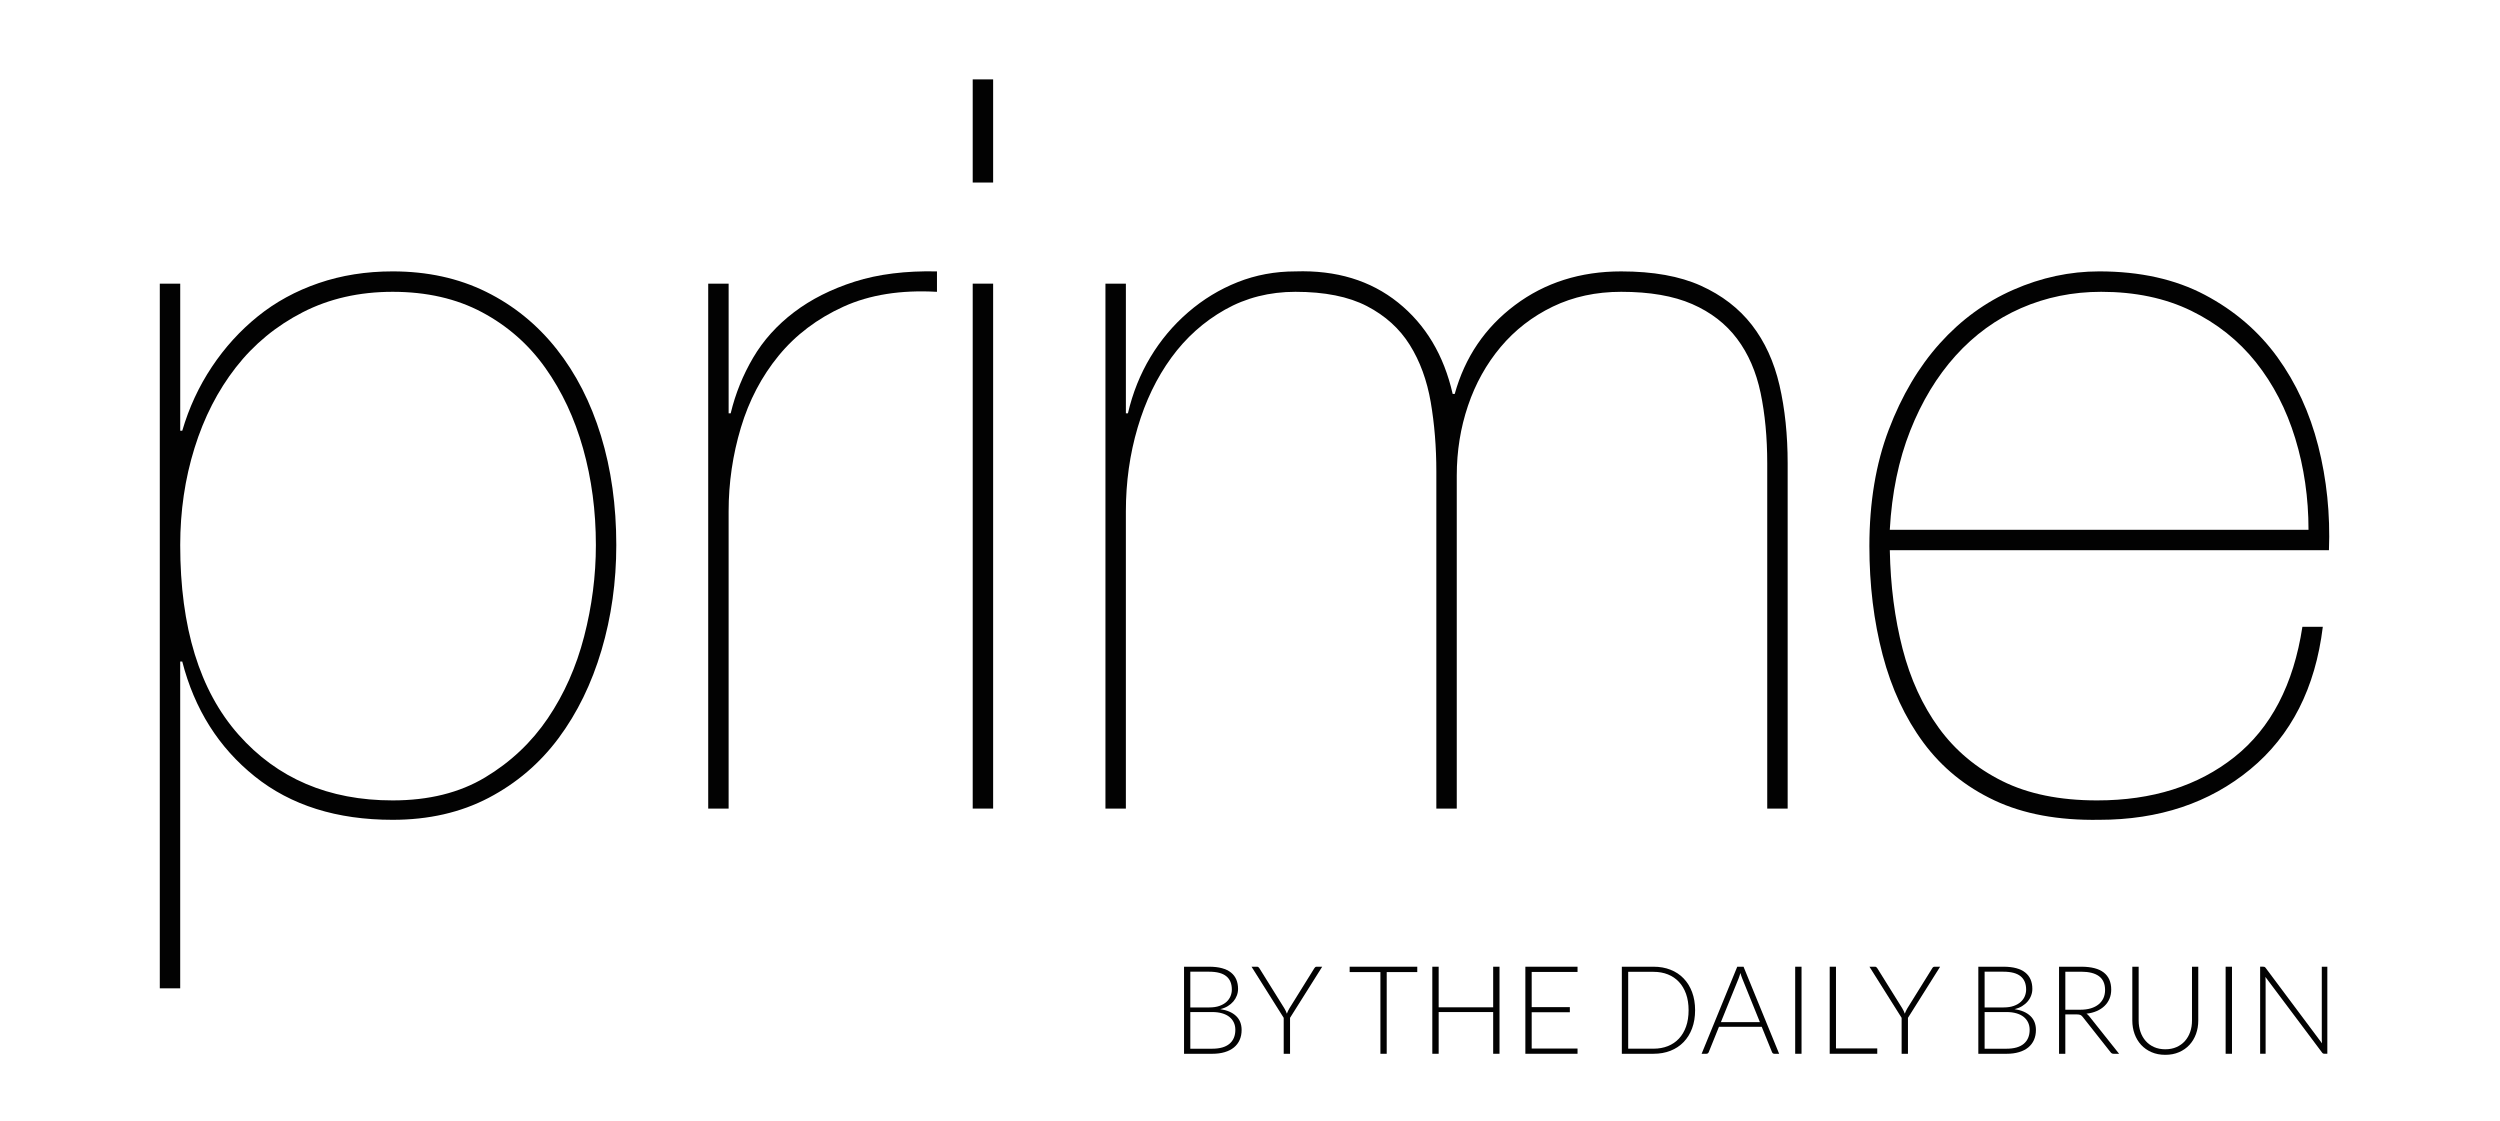
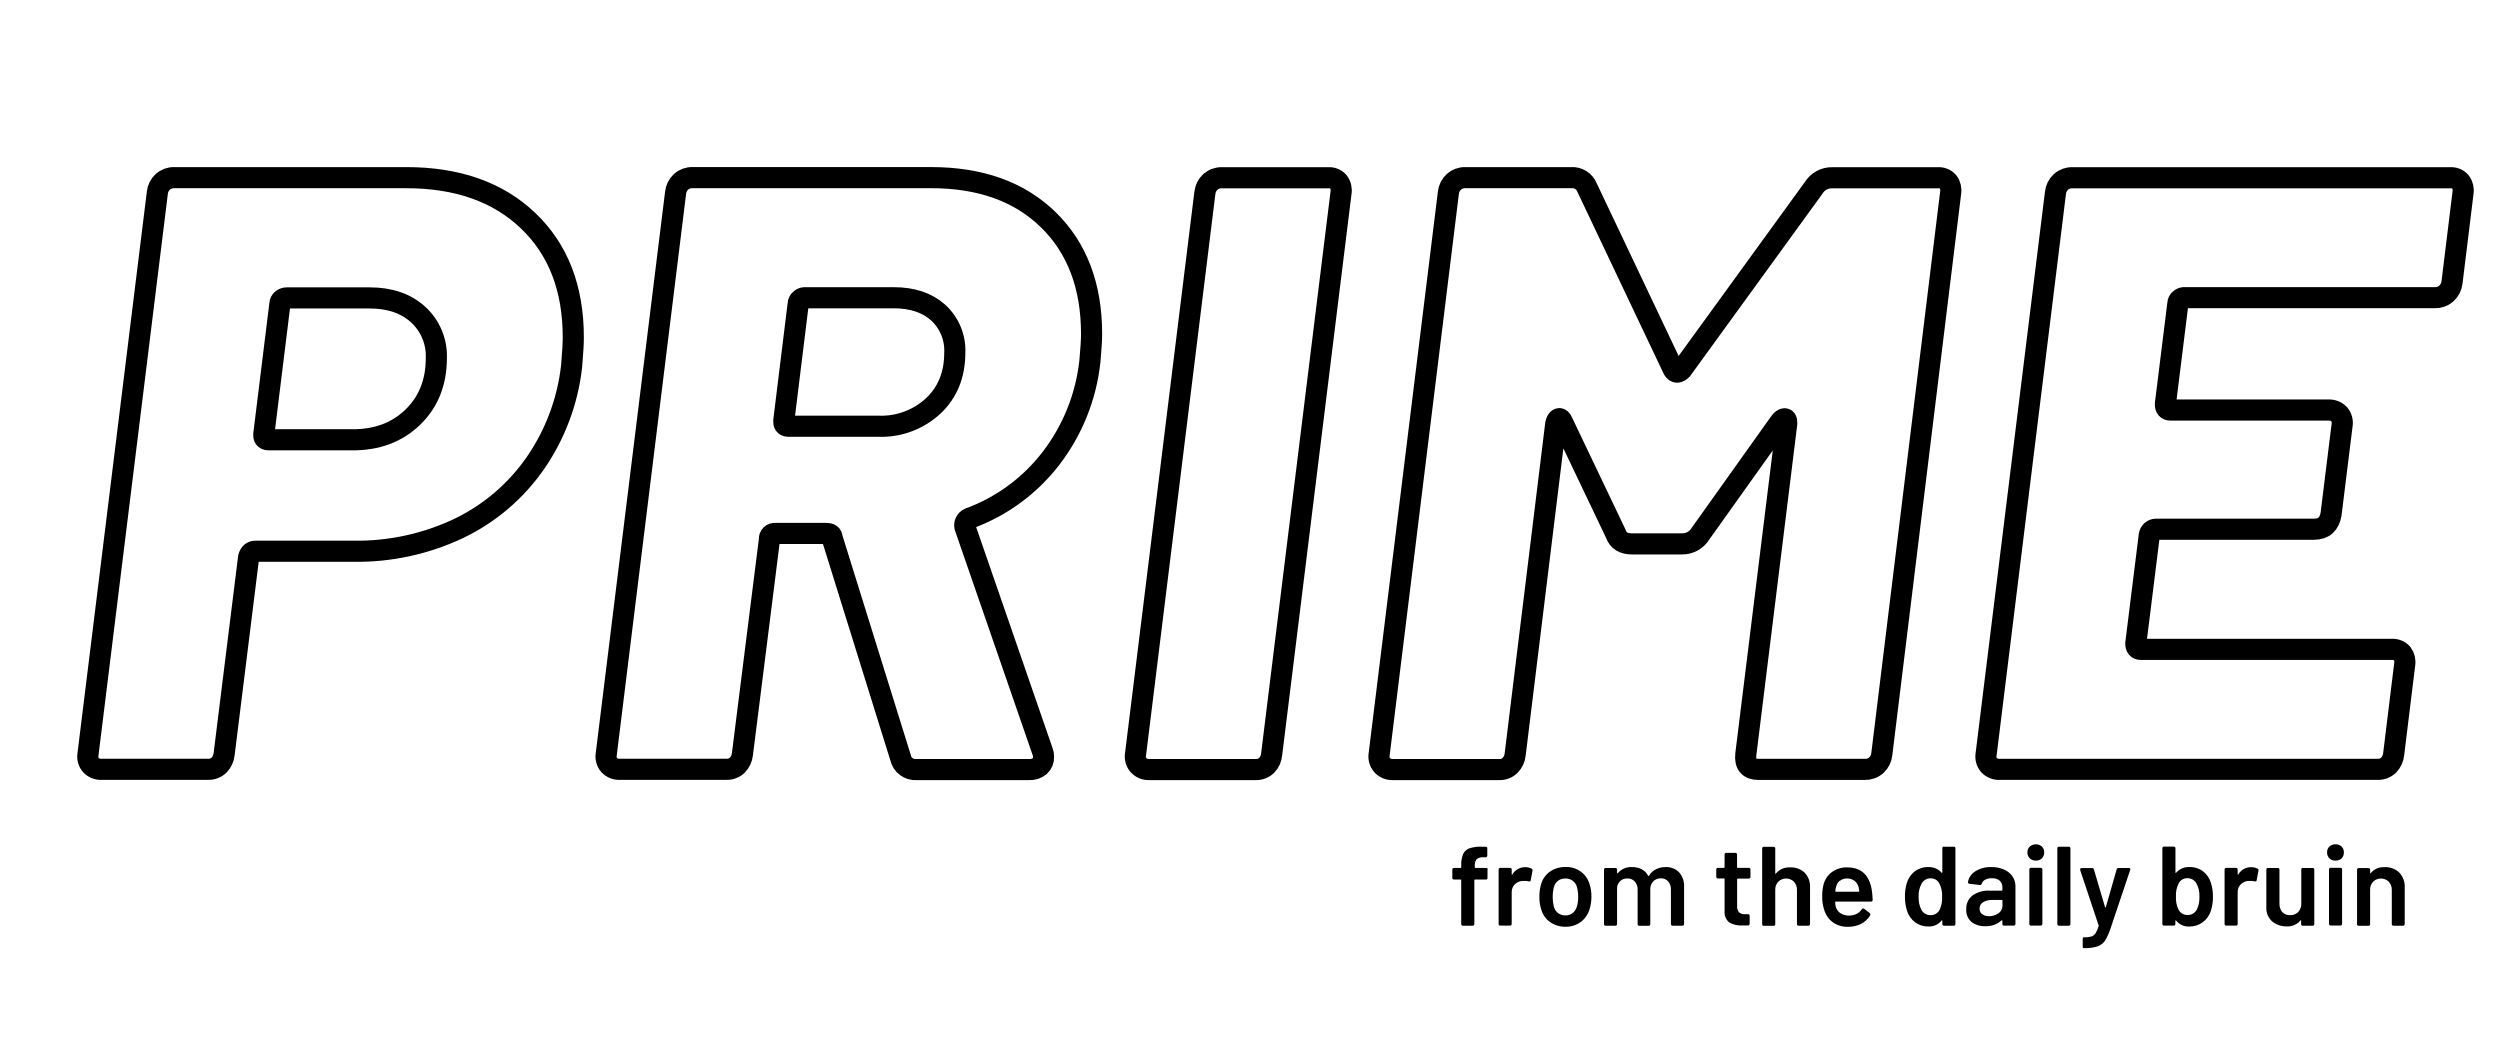
- <svg xmlns="http://www.w3.org/2000/svg" version="1.1" id="Layer_1" x="0px" y="0px" width="203.178px" height="91.102px" viewBox="0 0 203.178 91.102" enable-background="new 0 0 203.178 91.102" xml:space="preserve">
-   <g enable-background="new    ">
-     <path fill="#020202" d="M12.987,80.323V23.052h1.66v11.952h0.166c0.552-1.881,1.355-3.61,2.407-5.188   c1.051-1.577,2.295-2.946,3.735-4.108c1.438-1.162,3.084-2.061,4.938-2.697c1.853-0.636,3.859-0.955,6.017-0.955   c2.822,0,5.354,0.554,7.595,1.66c2.241,1.107,4.15,2.656,5.727,4.648c1.577,1.991,2.78,4.344,3.61,7.055   c0.83,2.712,1.245,5.673,1.245,8.881c0,2.988-0.402,5.839-1.204,8.549c-0.803,2.712-1.965,5.092-3.486,7.139   c-1.522,2.047-3.417,3.666-5.686,4.855c-2.27,1.188-4.87,1.784-7.802,1.784c-4.538,0-8.272-1.175-11.205-3.527   c-2.934-2.352-4.897-5.464-5.893-9.338h-0.166v26.561H12.987z M39.423,63.183c2.075-1.245,3.776-2.85,5.104-4.814   c1.328-1.963,2.31-4.177,2.946-6.64c0.636-2.462,0.955-4.938,0.955-7.429c0-2.767-0.346-5.381-1.038-7.844   c-0.692-2.461-1.715-4.647-3.071-6.557c-1.356-1.909-3.071-3.416-5.146-4.523c-2.075-1.106-4.496-1.66-7.263-1.66   c-2.711,0-5.146,0.554-7.304,1.66c-2.158,1.107-3.971,2.602-5.437,4.481c-1.467,1.882-2.587,4.067-3.361,6.558   c-0.776,2.49-1.162,5.118-1.162,7.885c0,6.696,1.577,11.827,4.731,15.396c3.154,3.569,7.331,5.354,12.533,5.354   C34.844,65.05,37.347,64.428,39.423,63.183z" />
-     <path fill="#020202" d="M57.557,65.714V23.052h1.66v10.541h0.166c0.386-1.604,0.996-3.112,1.826-4.523   c0.83-1.411,1.937-2.642,3.32-3.693c1.382-1.051,3.029-1.881,4.938-2.49c1.909-0.608,4.136-0.885,6.682-0.83v1.66   c-2.934-0.166-5.465,0.236-7.595,1.203c-2.131,0.969-3.888,2.297-5.271,3.984c-1.384,1.688-2.407,3.639-3.071,5.852   c-0.664,2.214-0.996,4.482-0.996,6.806v24.153H57.557z" />
-     <path fill="#020202" d="M79.053,14.835V6.452h1.66v8.383H79.053z M79.053,65.714V23.052h1.66v42.662H79.053z" />
-     <path fill="#020202" d="M91.502,23.052v10.541h0.166c0.386-1.66,0.996-3.181,1.826-4.564c0.83-1.383,1.854-2.601,3.071-3.652   c1.216-1.051,2.559-1.867,4.025-2.448c1.465-0.581,3.03-0.872,4.69-0.872c3.32-0.11,6.1,0.734,8.342,2.531   c2.24,1.799,3.721,4.275,4.439,7.429h0.166c0.83-2.987,2.462-5.395,4.897-7.221c2.435-1.826,5.312-2.739,8.632-2.739   c2.6,0,4.758,0.388,6.475,1.162c1.714,0.775,3.098,1.841,4.149,3.195c1.05,1.356,1.798,2.988,2.241,4.897   c0.441,1.909,0.664,4.025,0.664,6.35v28.054h-1.66V37.66c0-2.103-0.18-4.012-0.539-5.728c-0.361-1.714-0.996-3.181-1.91-4.398   c-0.912-1.217-2.131-2.158-3.651-2.822c-1.522-0.664-3.444-0.996-5.769-0.996c-2.048,0-3.9,0.402-5.561,1.203   c-1.66,0.803-3.071,1.896-4.233,3.279c-1.162,1.384-2.048,2.975-2.656,4.772c-0.609,1.799-0.913,3.693-0.913,5.686v27.058h-1.66   v-27.39c0-1.992-0.152-3.873-0.456-5.645c-0.305-1.771-0.872-3.319-1.702-4.647c-0.829-1.328-1.991-2.379-3.485-3.154   c-1.494-0.774-3.432-1.162-5.81-1.162c-2.104,0-4.013,0.485-5.728,1.452c-1.716,0.969-3.168,2.27-4.357,3.901   c-1.19,1.633-2.104,3.527-2.739,5.686c-0.637,2.158-0.955,4.428-0.955,6.806v24.153h-1.66V23.052H91.502z" />
-     <path fill="#020202" d="M154.624,52.725c0.635,2.463,1.618,4.606,2.946,6.433c1.327,1.825,3.042,3.266,5.146,4.315   c2.103,1.052,4.676,1.577,7.719,1.577c4.482,0,8.203-1.175,11.164-3.527c2.959-2.352,4.8-5.879,5.52-10.583h1.659   c-0.608,4.98-2.572,8.84-5.892,11.579c-3.32,2.739-7.416,4.108-12.285,4.108c-3.319,0.055-6.156-0.471-8.507-1.577   c-2.353-1.106-4.274-2.669-5.769-4.689c-1.494-2.02-2.602-4.399-3.32-7.138c-0.72-2.739-1.078-5.686-1.078-8.84   c0-3.54,0.524-6.694,1.576-9.462c1.051-2.767,2.435-5.104,4.15-7.014c1.715-1.909,3.706-3.361,5.976-4.357   c2.269-0.996,4.593-1.494,6.972-1.494c3.32,0,6.184,0.637,8.591,1.909c2.407,1.273,4.37,2.961,5.894,5.063   c1.521,2.104,2.627,4.51,3.32,7.221c0.69,2.712,0.981,5.533,0.87,8.466h-35.689C153.641,47.593,153.988,50.263,154.624,52.725z    M186.537,35.626c-0.72-2.351-1.784-4.411-3.195-6.184c-1.411-1.77-3.169-3.166-5.271-4.191c-2.104-1.022-4.538-1.535-7.305-1.535   c-2.324,0-4.496,0.443-6.516,1.328c-2.02,0.886-3.79,2.172-5.312,3.859c-1.522,1.688-2.753,3.722-3.693,6.101   c-0.941,2.38-1.494,5.062-1.66,8.051h34.03C187.616,40.455,187.255,37.979,186.537,35.626z" />
-   </g>
-   <g enable-background="new    ">
-     <path fill="#020202" d="M96.228,85.641v-7.075h2.035c0.403,0,0.752,0.04,1.047,0.12c0.295,0.08,0.54,0.197,0.733,0.353   c0.193,0.155,0.337,0.345,0.432,0.567c0.095,0.224,0.143,0.477,0.143,0.76c0,0.188-0.032,0.367-0.098,0.54   c-0.065,0.174-0.159,0.334-0.282,0.48c-0.124,0.146-0.274,0.274-0.453,0.383s-0.382,0.19-0.612,0.247   c0.557,0.083,0.985,0.269,1.285,0.555c0.3,0.287,0.45,0.665,0.45,1.136c0,0.3-0.053,0.569-0.16,0.81   c-0.106,0.24-0.262,0.443-0.465,0.61c-0.203,0.166-0.453,0.294-0.75,0.382c-0.297,0.089-0.633,0.133-1.01,0.133H96.228z    M96.738,81.876h1.535c0.327,0,0.605-0.042,0.837-0.125c0.231-0.084,0.421-0.193,0.57-0.33s0.257-0.292,0.328-0.465   c0.07-0.174,0.105-0.353,0.105-0.535c0-0.477-0.151-0.838-0.453-1.083s-0.768-0.367-1.397-0.367h-1.525V81.876z M96.738,82.251   v2.979h1.775c0.624,0,1.093-0.134,1.41-0.402c0.316-0.269,0.475-0.646,0.475-1.133c0-0.223-0.042-0.424-0.128-0.603   c-0.085-0.178-0.208-0.33-0.367-0.455c-0.16-0.125-0.357-0.221-0.59-0.287c-0.233-0.066-0.498-0.1-0.795-0.1H96.738z" />
-     <path fill="#020202" d="M104.843,82.721v2.92h-0.515v-2.92l-2.615-4.155h0.444c0.047,0,0.085,0.011,0.113,0.032   c0.028,0.022,0.056,0.053,0.082,0.093l2.025,3.25c0.047,0.077,0.086,0.151,0.12,0.223c0.033,0.071,0.063,0.145,0.09,0.218   c0.026-0.073,0.057-0.146,0.09-0.218s0.073-0.146,0.12-0.223l2.02-3.25c0.021-0.036,0.045-0.066,0.076-0.09   c0.029-0.023,0.067-0.035,0.114-0.035h0.45L104.843,82.721z" />
-     <path fill="#020202" d="M115.183,78.566v0.436h-2.484v6.64h-0.511v-6.64h-2.5v-0.436H115.183z" />
-     <path fill="#020202" d="M121.867,85.641h-0.515v-3.39h-4.43v3.39h-0.516v-7.075h0.516v3.3h4.43v-3.3h0.515V85.641z" />
-     <path fill="#020202" d="M128.208,78.566v0.425h-3.726v2.86h3.101v0.415h-3.101v2.95h3.726v0.425h-4.24v-7.075H128.208z" />
-   </g>
-   <g enable-background="new    ">
-     <path fill="#020202" d="M137.763,82.101c0,0.547-0.082,1.038-0.245,1.475c-0.163,0.438-0.394,0.809-0.69,1.115   c-0.296,0.307-0.65,0.542-1.064,0.705c-0.413,0.163-0.871,0.245-1.375,0.245h-2.58v-7.075h2.58c0.504,0,0.962,0.082,1.375,0.245   c0.414,0.163,0.769,0.398,1.064,0.705c0.297,0.307,0.527,0.679,0.69,1.115S137.763,81.558,137.763,82.101z M137.234,82.101   c0-0.493-0.068-0.934-0.205-1.32s-0.33-0.713-0.578-0.979s-0.547-0.47-0.897-0.61c-0.351-0.14-0.738-0.21-1.165-0.21h-2.064v6.245   h2.064c0.427,0,0.814-0.07,1.165-0.21s0.649-0.344,0.897-0.61s0.441-0.593,0.578-0.979S137.234,82.598,137.234,82.101z" />
-   </g>
-   <g enable-background="new    ">
-     <path fill="#020202" d="M144.593,85.641h-0.395c-0.047,0-0.086-0.013-0.115-0.037c-0.03-0.025-0.054-0.058-0.07-0.098l-0.835-2.056   h-3.476l-0.83,2.056c-0.013,0.036-0.036,0.068-0.069,0.095s-0.073,0.04-0.12,0.04h-0.39l2.896-7.075h0.51L144.593,85.641z    M139.859,83.071h3.17l-1.445-3.574c-0.023-0.057-0.047-0.121-0.07-0.193c-0.023-0.071-0.047-0.147-0.07-0.228   c-0.023,0.08-0.047,0.156-0.07,0.228c-0.022,0.072-0.046,0.138-0.069,0.198L139.859,83.071z" />
-     <path fill="#020202" d="M146.413,85.641h-0.516v-7.075h0.516V85.641z" />
-   </g>
-   <g enable-background="new    ">
-     <path fill="#020202" d="M149.212,85.206h3.355v0.435h-3.865v-7.075h0.51V85.206z" />
-   </g>
-   <g enable-background="new    ">
-     <path fill="#020202" d="M155.062,82.721v2.92h-0.515v-2.92l-2.615-4.155h0.444c0.047,0,0.085,0.011,0.113,0.032   c0.028,0.022,0.056,0.053,0.082,0.093l2.025,3.25c0.047,0.077,0.086,0.151,0.12,0.223c0.033,0.071,0.063,0.145,0.09,0.218   c0.026-0.073,0.057-0.146,0.09-0.218s0.073-0.146,0.12-0.223l2.02-3.25c0.021-0.036,0.045-0.066,0.076-0.09   c0.029-0.023,0.067-0.035,0.114-0.035h0.45L155.062,82.721z" />
-     <path fill="#020202" d="M160.781,85.641v-7.075h2.035c0.403,0,0.753,0.04,1.048,0.12s0.539,0.197,0.732,0.353   s0.338,0.345,0.432,0.567c0.096,0.224,0.143,0.477,0.143,0.76c0,0.188-0.031,0.367-0.098,0.54c-0.064,0.174-0.158,0.334-0.281,0.48   c-0.124,0.146-0.275,0.274-0.453,0.383s-0.383,0.19-0.612,0.247c0.557,0.083,0.985,0.269,1.284,0.555   c0.301,0.287,0.451,0.665,0.451,1.136c0,0.3-0.054,0.569-0.16,0.81c-0.107,0.24-0.262,0.443-0.465,0.61   c-0.203,0.166-0.453,0.294-0.75,0.382c-0.297,0.089-0.634,0.133-1.01,0.133H160.781z M161.292,81.876h1.535   c0.326,0,0.605-0.042,0.837-0.125c0.231-0.084,0.421-0.193,0.569-0.33s0.258-0.292,0.328-0.465c0.07-0.174,0.105-0.353,0.105-0.535   c0-0.477-0.151-0.838-0.453-1.083s-0.768-0.367-1.397-0.367h-1.524V81.876z M161.292,82.251v2.979h1.774   c0.624,0,1.093-0.134,1.41-0.402c0.316-0.269,0.476-0.646,0.476-1.133c0-0.223-0.043-0.424-0.129-0.603   c-0.084-0.178-0.207-0.33-0.367-0.455s-0.356-0.221-0.59-0.287c-0.232-0.066-0.498-0.1-0.795-0.1H161.292z" />
-   </g>
-   <g enable-background="new    ">
-     <path fill="#020202" d="M167.851,82.441v3.2h-0.51v-7.075h1.805c0.816,0,1.427,0.157,1.83,0.473s0.605,0.777,0.605,1.388   c0,0.27-0.047,0.517-0.141,0.74c-0.094,0.223-0.228,0.419-0.402,0.587c-0.175,0.169-0.386,0.307-0.633,0.415   c-0.246,0.108-0.524,0.18-0.834,0.213c0.079,0.05,0.15,0.116,0.215,0.2l2.435,3.06h-0.445c-0.054,0-0.099-0.01-0.138-0.03   c-0.038-0.02-0.075-0.053-0.112-0.1l-2.265-2.87c-0.057-0.073-0.117-0.125-0.183-0.155c-0.065-0.029-0.166-0.045-0.303-0.045   H167.851z M167.851,82.061h1.23c0.312,0,0.594-0.037,0.842-0.112s0.459-0.183,0.631-0.322c0.171-0.141,0.302-0.309,0.393-0.505   c0.09-0.197,0.135-0.419,0.135-0.665c0-0.504-0.166-0.877-0.496-1.12c-0.329-0.243-0.81-0.365-1.439-0.365h-1.295V82.061z" />
-   </g>
-   <g enable-background="new    ">
-     <path fill="#020202" d="M175.976,85.276c0.34,0,0.645-0.059,0.912-0.178c0.269-0.118,0.496-0.282,0.683-0.492   s0.329-0.457,0.428-0.742s0.147-0.593,0.147-0.923v-4.375h0.51v4.375c0,0.391-0.062,0.755-0.185,1.093   c-0.124,0.338-0.301,0.633-0.532,0.885c-0.232,0.252-0.514,0.449-0.846,0.593s-0.704,0.215-1.117,0.215   c-0.414,0-0.786-0.071-1.117-0.215c-0.332-0.144-0.613-0.341-0.846-0.593c-0.231-0.252-0.408-0.547-0.532-0.885   c-0.123-0.338-0.185-0.702-0.185-1.093v-4.375h0.515v4.37c0,0.33,0.05,0.638,0.147,0.923s0.24,0.532,0.425,0.742   s0.412,0.375,0.681,0.495C175.331,85.216,175.636,85.276,175.976,85.276z" />
-     <path fill="#020202" d="M181.396,85.641h-0.516v-7.075h0.516V85.641z" />
-     <path fill="#020202" d="M184.046,78.583c0.025,0.012,0.055,0.038,0.084,0.077l4.58,6.131c-0.01-0.101-0.015-0.197-0.015-0.29   v-5.936h0.45v7.075h-0.245c-0.077,0-0.139-0.033-0.185-0.1l-4.601-6.141c0.011,0.101,0.015,0.195,0.015,0.285v5.955h-0.445v-7.075   h0.25C183.982,78.566,184.019,78.572,184.046,78.583z" />
+ <svg xmlns="http://www.w3.org/2000/svg" id="Layer_1" data-name="Layer 1" viewBox="0 0 600 255">
+   <defs>
+     <style>.cls-1,.cls-4{fill:none;}.cls-2{fill:#000000;}.cls-3{clip-path:url(#clip-path);}.cls-4{stroke:#000000;stroke-miterlimit:6.76;stroke-width:5.07px;}</style>
+     <clipPath id="clip-path">
+       <rect class="cls-1" x="-113" y="-25.52" width="947.41" height="274.52" />
+     </clipPath>
+   </defs>
+   <path class="cls-2" d="M357,208.73v1.93a.38.38,0,0,1-.32.43H354a.13.13,0,0,0-.16.11v10.54a.4.4,0,0,1-.35.43h-2.36a.39.39,0,0,1-.44-.34.27.27,0,0,1,0-.09V211.25a.14.14,0,0,0-.12-.16H349a.39.39,0,0,1-.44-.31.24.24,0,0,1,0-.12v-1.93a.38.38,0,0,1,.32-.43.24.24,0,0,1,.12,0h1.54a.14.14,0,0,0,.16-.12v-.5a6.5,6.5,0,0,1,.46-2.73,2.64,2.64,0,0,1,1.52-1.36,8.23,8.23,0,0,1,3-.38h.84a.38.38,0,0,1,.43.32v1.79a.39.39,0,0,1-.32.43H356a2.22,2.22,0,0,0-1.61.46,2.45,2.45,0,0,0-.44,1.68v.25a.15.15,0,0,0,.11.16h2.59a.37.37,0,0,1,.42.33Z" />
+   <path class="cls-2" d="M367.56,208.46a.46.46,0,0,1,.24.54l-.43,2.25q0,.23-.15.27a.59.59,0,0,1-.37,0,2.88,2.88,0,0,0-.87-.1h-.51a2.82,2.82,0,0,0-1.9.8,2.59,2.59,0,0,0-.76,1.94v7.56a.39.39,0,0,1-.32.43h-2.38a.39.39,0,0,1-.44-.34.27.27,0,0,1,0-.09v-13a.38.38,0,0,1,.32-.43h2.39a.38.38,0,0,1,.43.32v1.17c0,.07,0,.11.06.13s.07,0,.11-.08a3.55,3.55,0,0,1,3.14-1.71A3.28,3.28,0,0,1,367.56,208.46Z" />
+   <path class="cls-2" d="M372.05,221.32a5.54,5.54,0,0,1-2.14-3,9.27,9.27,0,0,1-.46-3.09,10.39,10.39,0,0,1,.43-3.09,5.52,5.52,0,0,1,2.17-3,6.35,6.35,0,0,1,3.71-1.06,5.92,5.92,0,0,1,3.57,1.06,5.62,5.62,0,0,1,2.12,2.92,8.77,8.77,0,0,1,.49,3.09,9.8,9.8,0,0,1-.48,3.17,5.87,5.87,0,0,1-2.14,3,6,6,0,0,1-3.6,1.1A6.31,6.31,0,0,1,372.05,221.32Zm5.41-2.19a3.15,3.15,0,0,0,1-1.6,7.33,7.33,0,0,0,.3-2.28,8.66,8.66,0,0,0-.27-2.27,2.77,2.77,0,0,0-2.82-2.14,2.85,2.85,0,0,0-1.76.55,2.92,2.92,0,0,0-1,1.59,9.72,9.72,0,0,0,0,4.55,3,3,0,0,0,1,1.6,2.93,2.93,0,0,0,1.81.57,2.73,2.73,0,0,0,1.74-.59Z" />
+   <path class="cls-2" d="M403,209.37a4.93,4.93,0,0,1,1.18,3.51v8.86a.4.4,0,0,1-.35.43h-2.37a.39.39,0,0,1-.44-.34.27.27,0,0,1,0-.09v-8.21a2.84,2.84,0,0,0-.66-2,2.24,2.24,0,0,0-1.77-.73,2.39,2.39,0,0,0-1.82.73,2.67,2.67,0,0,0-.7,2v8.24a.4.4,0,0,1-.35.43h-2.26a.39.39,0,0,1-.43-.35v-8.29a2.81,2.81,0,0,0-.68-2,2.27,2.27,0,0,0-1.78-.73,2.42,2.42,0,0,0-1.7.6,2.39,2.39,0,0,0-.77,1.62v8.7a.39.39,0,0,1-.32.43h-2.39a.38.38,0,0,1-.43-.33.17.17,0,0,1,0-.1v-13a.38.38,0,0,1,.32-.43h2.39a.38.38,0,0,1,.43.32v.84c0,.07,0,.12.07.14s.08,0,.12-.08a4.11,4.11,0,0,1,3.41-1.44,4.82,4.82,0,0,1,2.32.53,3.6,3.6,0,0,1,1.53,1.56.17.17,0,0,0,.12.08c.05,0,.08,0,.1-.11a3.85,3.85,0,0,1,1.68-1.54,4.94,4.94,0,0,1,2.33-.52A4.24,4.24,0,0,1,403,209.37Z" />
+   <path class="cls-2" d="M419.7,210.87h-2.63c-.11,0-.16.06-.16.17v6.39a2.14,2.14,0,0,0,.45,1.52,1.92,1.92,0,0,0,1.42.46h.7a.38.38,0,0,1,.44.31v1.93a.41.41,0,0,1-.37.46h-1.37a5.64,5.64,0,0,1-3.19-.74,3.26,3.26,0,0,1-1.09-2.78V211c0-.11,0-.17-.16-.17h-1.41a.38.38,0,0,1-.43-.33.17.17,0,0,1,0-.1v-1.68a.38.38,0,0,1,.32-.43h1.52c.11,0,.16-.06.16-.17v-3a.38.38,0,0,1,.32-.43.24.24,0,0,1,.12,0h2.12a.38.38,0,0,1,.43.32v3.11c0,.11.05.17.16.17h2.63a.38.38,0,0,1,.43.32v1.79a.38.38,0,0,1-.3.44Z" />
+   <path class="cls-2" d="M433.09,209.41a4.76,4.76,0,0,1,1.32,3.55v8.78a.4.4,0,0,1-.35.43H431.7a.38.38,0,0,1-.43-.33.17.17,0,0,1,0-.1v-8.13a2.82,2.82,0,0,0-.72-2,2.69,2.69,0,0,0-3.77,0,2.72,2.72,0,0,0-.72,2v8.16a.39.39,0,0,1-.32.43h-2.38a.39.39,0,0,1-.44-.34.27.27,0,0,1,0-.09v-18.1a.38.38,0,0,1,.32-.43.24.24,0,0,1,.12,0h2.27a.38.38,0,0,1,.43.32v6c0,.07,0,.12.06.14s.07,0,.11-.06a4,4,0,0,1,3.33-1.46A4.76,4.76,0,0,1,433.09,209.41Z" />
+   <path class="cls-2" d="M445.61,219.32a3.33,3.33,0,0,0,1.2-1.07.4.4,0,0,1,.36-.22.36.36,0,0,1,.24.09l1.3,1a.52.52,0,0,1,.19.36.75.75,0,0,1-.08.24,5.64,5.64,0,0,1-2.14,2,6.76,6.76,0,0,1-3.12.71,6.09,6.09,0,0,1-3.59-1,5.68,5.68,0,0,1-2.09-2.83,9.63,9.63,0,0,1-.55-3.36,10.65,10.65,0,0,1,.3-2.87,5.42,5.42,0,0,1,2-3.06,6,6,0,0,1,3.69-1.14q5.06,0,5.93,5.55c.1.73.16,1.47.19,2.22a.39.39,0,0,1-.34.44h-8.49a.13.13,0,0,0-.16.11v0a3.46,3.46,0,0,0,.16,1.19,2.68,2.68,0,0,0,1.14,1.52,3.79,3.79,0,0,0,2.08.54A4.1,4.1,0,0,0,445.61,219.32Zm-4-8a2.42,2.42,0,0,0-.91,1.4,3.91,3.91,0,0,0-.22,1.13c0,.11,0,.17.14.17h5.44a.16.16,0,0,0,.17-.13v0a8.35,8.35,0,0,0-.17-1,2.71,2.71,0,0,0-1-1.51,2.91,2.91,0,0,0-1.8-.55,2.65,2.65,0,0,0-1.63.53Z" />
+   <path class="cls-2" d="M466.59,203.21h2.27a.38.38,0,0,1,.44.31v18.22a.4.4,0,0,1-.35.43h-2.36a.38.38,0,0,1-.43-.33.17.17,0,0,1,0-.1V221c0-.07,0-.12-.07-.13s-.09,0-.13.08a3.79,3.79,0,0,1-3.08,1.41,5.3,5.3,0,0,1-3.25-1,5.48,5.48,0,0,1-1.95-2.78,10.81,10.81,0,0,1-.49-3.38,10.31,10.31,0,0,1,.46-3.31,5.62,5.62,0,0,1,1.92-2.79,5.29,5.29,0,0,1,3.31-1,3.94,3.94,0,0,1,3.08,1.33.17.17,0,0,0,.13.07.18.18,0,0,0,.07-.13v-5.74a.38.38,0,0,1,.3-.45A.28.28,0,0,1,466.59,203.21Zm-.49,12a6.19,6.19,0,0,0-.68-3.22,2.25,2.25,0,0,0-2-1.19,2.44,2.44,0,0,0-2.17,1.14,6,6,0,0,0-.78,3.3,6.24,6.24,0,0,0,.65,3.09,2.42,2.42,0,0,0,2.28,1.3,2.37,2.37,0,0,0,2.11-1.27,6.39,6.39,0,0,0,.59-3.13Z" />
+   <path class="cls-2" d="M481,208.71a4.62,4.62,0,0,1,2,1.63,4.18,4.18,0,0,1,.71,2.38v9a.4.4,0,0,1-.35.43H481a.38.38,0,0,1-.43-.33.17.17,0,0,1,0-.1V221q0-.12-.06-.12a.15.15,0,0,0-.13,0,5.42,5.42,0,0,1-3.91,1.41,5.17,5.17,0,0,1-3.29-1,3.7,3.7,0,0,1-1.28-3.06,4,4,0,0,1,1.47-3.3,6.55,6.55,0,0,1,4.16-1.17h2.87a.16.16,0,0,0,.17-.13V213a2.13,2.13,0,0,0-.64-1.64,2.66,2.66,0,0,0-1.88-.58,3.09,3.09,0,0,0-1.58.34,1.67,1.67,0,0,0-.84.93.43.43,0,0,1-.48.35h0l-2.44-.29a.64.64,0,0,1-.33-.13.23.23,0,0,1-.08-.23,3.8,3.8,0,0,1,1.8-2.65,6.81,6.81,0,0,1,3.86-1A7.09,7.09,0,0,1,481,208.71Zm-1.36,10.48a2.19,2.19,0,0,0,.95-1.79v-1.24a.15.15,0,0,0-.13-.17,0,0,0,0,0,0,0h-2.25a4.11,4.11,0,0,0-2.27.54,1.74,1.74,0,0,0-.84,1.55,1.58,1.58,0,0,0,.65,1.34,2.74,2.74,0,0,0,1.65.47A3.8,3.8,0,0,0,479.62,219.19Z" />
+   <path class="cls-2" d="M487.15,206a1.91,1.91,0,0,1-.57-1.42,1.82,1.82,0,0,1,.57-1.41,2.23,2.23,0,0,1,2.91,0,1.89,1.89,0,0,1,.55,1.41,1.93,1.93,0,0,1-.55,1.42,2,2,0,0,1-1.45.55A2,2,0,0,1,487.15,206Zm-.11,15.7v-13a.37.37,0,0,1,.33-.42h2.37a.38.38,0,0,1,.43.32v13.11a.39.39,0,0,1-.32.43h-2.39a.38.38,0,0,1-.42-.34.17.17,0,0,1,0-.1Z" />
+   <path class="cls-2" d="M493.76,221.74v-18.1a.38.38,0,0,1,.32-.43.21.21,0,0,1,.11,0h2.27a.38.38,0,0,1,.44.31v18.22a.4.4,0,0,1-.35.43h-2.36a.38.38,0,0,1-.43-.33A.17.17,0,0,1,493.76,221.74Z" />
+   <path class="cls-2" d="M499.85,227.13v-1.74c0-.29.06-.43.19-.43h.16a6.42,6.42,0,0,0,1.74-.2,2,2,0,0,0,1-.78,6.21,6.21,0,0,0,.72-1.7.22.22,0,0,0,0-.22l-4.42-13.25a.54.54,0,0,1,0-.18c0-.2.12-.3.38-.3h2.43a.44.44,0,0,1,.49.35l2.66,9a.11.11,0,0,0,.12.1c.05,0,.08,0,.09-.1l2.58-9a.44.44,0,0,1,.47-.36h2.44a.4.4,0,0,1,.34.12.38.38,0,0,1,0,.36l-4.74,14.12a13.31,13.31,0,0,1-1.32,2.87,3.67,3.67,0,0,1-1.78,1.35,9.79,9.79,0,0,1-3.18.41H500Q499.85,227.57,499.85,227.13Z" />
+   <path class="cls-2" d="M531.11,215.21a11.11,11.11,0,0,1-.49,3.38,5.54,5.54,0,0,1-2,2.78,5.32,5.32,0,0,1-3.25,1,3.83,3.83,0,0,1-3.09-1.41.09.09,0,0,0-.12-.08c-.05,0-.07.06-.07.13v.71a.39.39,0,0,1-.32.43h-2.36a.39.39,0,0,1-.44-.34.27.27,0,0,1,0-.09v-18.1a.38.38,0,0,1,.32-.43h2.39a.38.38,0,0,1,.43.32v5.85c0,.08,0,.12.07.13a.14.14,0,0,0,.12-.07,4,4,0,0,1,3.09-1.33,5.31,5.31,0,0,1,3.31,1,5.62,5.62,0,0,1,1.92,2.79A10.7,10.7,0,0,1,531.11,215.21Zm-3.25,0a5.86,5.86,0,0,0-.79-3.3,2.42,2.42,0,0,0-2.16-1.14,2.23,2.23,0,0,0-2,1.19,6.09,6.09,0,0,0-.68,3.22,6.36,6.36,0,0,0,.62,3.15,2.36,2.36,0,0,0,2.11,1.27,2.43,2.43,0,0,0,2.28-1.3A6.35,6.35,0,0,0,527.86,215.26Z" />
+   <path class="cls-2" d="M541.78,208.46a.45.45,0,0,1,.25.54l-.44,2.25q0,.23-.15.27a.55.55,0,0,1-.36,0,2.88,2.88,0,0,0-.87-.1,2.18,2.18,0,0,0-.51,0,2.82,2.82,0,0,0-1.9.8,2.55,2.55,0,0,0-.76,1.94v7.56a.39.39,0,0,1-.32.43h-2.39a.38.38,0,0,1-.43-.33.17.17,0,0,1,0-.1v-13a.38.38,0,0,1,.32-.43h2.39a.38.38,0,0,1,.43.32v1.17c0,.07,0,.11.06.13s.07,0,.11-.08a3.53,3.53,0,0,1,3.14-1.71A3.27,3.27,0,0,1,541.78,208.46Z" />
+   <path class="cls-2" d="M552.7,208.32H555a.38.38,0,0,1,.43.32v13.11a.39.39,0,0,1-.32.43H552.7a.38.38,0,0,1-.43-.33.17.17,0,0,1,0-.1V221c0-.07,0-.12-.07-.13s-.09,0-.12.08a4,4,0,0,1-3.31,1.38,5.2,5.2,0,0,1-3.45-1.19,4.24,4.24,0,0,1-1.4-3.39v-9a.38.38,0,0,1,.32-.43.24.24,0,0,1,.12,0h2.27a.38.38,0,0,1,.44.31v8.25a3,3,0,0,0,.66,2,2.38,2.38,0,0,0,1.85.76,2.66,2.66,0,0,0,2-.76,2.9,2.9,0,0,0,.73-2v-8.13a.37.37,0,0,1,.28-.46A.2.2,0,0,1,552.7,208.32Z" />
+   <path class="cls-2" d="M559.06,206a1.9,1.9,0,0,1-.56-1.42,1.83,1.83,0,0,1,.56-1.41,2.05,2.05,0,0,1,1.47-.54,2,2,0,0,1,1.45.54,1.89,1.89,0,0,1,.55,1.41A1.93,1.93,0,0,1,562,206a2,2,0,0,1-1.45.55A2,2,0,0,1,559.06,206Zm-.1,15.7v-13a.38.38,0,0,1,.32-.43h2.38a.38.38,0,0,1,.44.31v13.12a.4.4,0,0,1-.35.43h-2.36a.38.38,0,0,1-.43-.33A.17.17,0,0,1,559,221.74Z" />
+   <path class="cls-2" d="M575.82,209.41a4.79,4.79,0,0,1,1.31,3.55v8.78a.39.39,0,0,1-.32.43h-2.35a.38.38,0,0,1-.43-.33.17.17,0,0,1,0-.1v-8.13a2.82,2.82,0,0,0-.72-2,2.69,2.69,0,0,0-3.76,0,2.72,2.72,0,0,0-.72,2v8.16a.4.4,0,0,1-.35.43h-2.36a.38.38,0,0,1-.43-.33.17.17,0,0,1,0-.1v-13a.38.38,0,0,1,.32-.43h2.39a.38.38,0,0,1,.43.32v.84a.17.17,0,0,0,0,.14.13.13,0,0,0,.11-.06,4,4,0,0,1,3.33-1.46A4.77,4.77,0,0,1,575.82,209.41Z" />
+   <g class="cls-3">
+     <path class="cls-4" d="M84.43,105.55H64.54c-.81,0-1.22-.34-1.22-1v-.4l3.86-31.25a1.26,1.26,0,0,1,.51-1,1.72,1.72,0,0,1,1.11-.4H88.69q7.31,0,11.67,4a13.44,13.44,0,0,1,4.36,10.45q0,8.72-5.68,14.2T84.43,105.55Zm13-62.91H41.81a3.93,3.93,0,0,0-2.74,1,4.11,4.11,0,0,0-1.31,2.64L21.12,181a3.12,3.12,0,0,0,.71,2.63,3.21,3.21,0,0,0,2.53,1H49.93a3.57,3.57,0,0,0,2.64-1A4.4,4.4,0,0,0,53.79,181l5.88-47.28c.27-.95.81-1.42,1.62-1.42H84.83a57,57,0,0,0,25.27-5.48,47.32,47.32,0,0,0,18.36-15.63,50.84,50.84,0,0,0,8.73-23.33q.41-4.87.4-6.9,0-17.65-10.85-28T97.41,42.64Z" />
+     <path class="cls-4" d="M193,71.46H214.5q6.69,0,10.65,3.55a12.3,12.3,0,0,1,4,9.64c0,5.27-1.73,9.54-5.18,12.78a18.32,18.32,0,0,1-13.08,4.87H189.34c-.82,0-1.22-.33-1.22-1v-.41l3.45-28a1.26,1.26,0,0,1,.51-1A1.56,1.56,0,0,1,193,71.46Zm27,113.23h27a3.68,3.68,0,0,0,2.53-.81,2.84,2.84,0,0,0,.92-2.23,2.76,2.76,0,0,0-.21-1.22l-18.67-54a1.8,1.8,0,0,1,1-2A43.69,43.69,0,0,0,252.24,110a46.43,46.43,0,0,0,9.34-23.33c.27-3,.4-5.14.4-6.5q0-17.24-10.35-27.39t-28.2-10.15H166.2a3.93,3.93,0,0,0-2.74,1,4.19,4.19,0,0,0-1.32,2.64L145.5,181a3.16,3.16,0,0,0,.72,2.63,3.21,3.21,0,0,0,2.53,1h25.57a3.57,3.57,0,0,0,2.64-1,4.4,4.4,0,0,0,1.22-2.63l6.49-51.55a1.26,1.26,0,0,1,1.42-1.42h12.17c1,0,1.43.34,1.43,1l16.43,52.76A3.63,3.63,0,0,0,220,184.69Z" />
+     <path class="cls-4" d="M275.78,184.69h25.57a3.57,3.57,0,0,0,2.64-1A4.34,4.34,0,0,0,305.2,181L321.84,46.3a3.38,3.38,0,0,0-.61-2.64,2.91,2.91,0,0,0-2.43-1H293.23a3.91,3.91,0,0,0-2.74,1,4.19,4.19,0,0,0-1.32,2.64L272.53,181a3.16,3.16,0,0,0,.71,2.63A3.24,3.24,0,0,0,275.78,184.69Z" />
+     <path class="cls-4" d="M334.22,184.69h25.57a3.53,3.53,0,0,0,2.63-1,4.29,4.29,0,0,0,1.22-2.63l9.74-79.35c.14-.67.37-1.08.71-1.21s.64.13.92.81l12.78,26.78q.81,2.44,3.86,2.44h12a5.08,5.08,0,0,0,4.46-2.44l19.08-26.78q.6-.81,1.11-.81t.51.81v.4L419,181q-.41,3.65,3,3.65h25.57a3.91,3.91,0,0,0,2.74-1,4.14,4.14,0,0,0,1.32-2.63L468.15,46.3a3.42,3.42,0,0,0-.61-2.64,2.94,2.94,0,0,0-2.44-1H439.74a5.12,5.12,0,0,0-4.47,2.44L403.62,88.71c-.81.81-1.49.81-2,0l-20.7-43.63A3.81,3.81,0,0,0,377,42.64H351.67a3.91,3.91,0,0,0-2.74,1,4.14,4.14,0,0,0-1.32,2.64L331,181a3.16,3.16,0,0,0,.71,2.63A3.23,3.23,0,0,0,334.22,184.69Z" />
+     <path class="cls-4" d="M588.48,67.81l2.64-21.51a3.42,3.42,0,0,0-.61-2.64,2.94,2.94,0,0,0-2.44-1h-90.7a3.89,3.89,0,0,0-2.74,1,4.1,4.1,0,0,0-1.32,2.64L476.67,181a3.16,3.16,0,0,0,.71,2.64,3.26,3.26,0,0,0,2.54,1h90.7a3.6,3.6,0,0,0,2.64-1,4.4,4.4,0,0,0,1.22-2.64l2.64-21.51a3.42,3.42,0,0,0-.61-2.64,3,3,0,0,0-2.44-1H513.8c-.81,0-1.21-.47-1.21-1.42l3.24-26a1.65,1.65,0,0,1,1.63-1.42H555.4c2.3,0,3.66-1.22,4.06-3.65l2.64-21.31a3.19,3.19,0,0,0-.71-2.64,3.27,3.27,0,0,0-2.54-1H520.91c-.82,0-1.22-.47-1.22-1.42l3-24.15a1.26,1.26,0,0,1,.51-1,1.58,1.58,0,0,1,.91-.4h60.27a3.91,3.91,0,0,0,2.74-1A4.14,4.14,0,0,0,588.48,67.81Z" />
  </g>
</svg>
